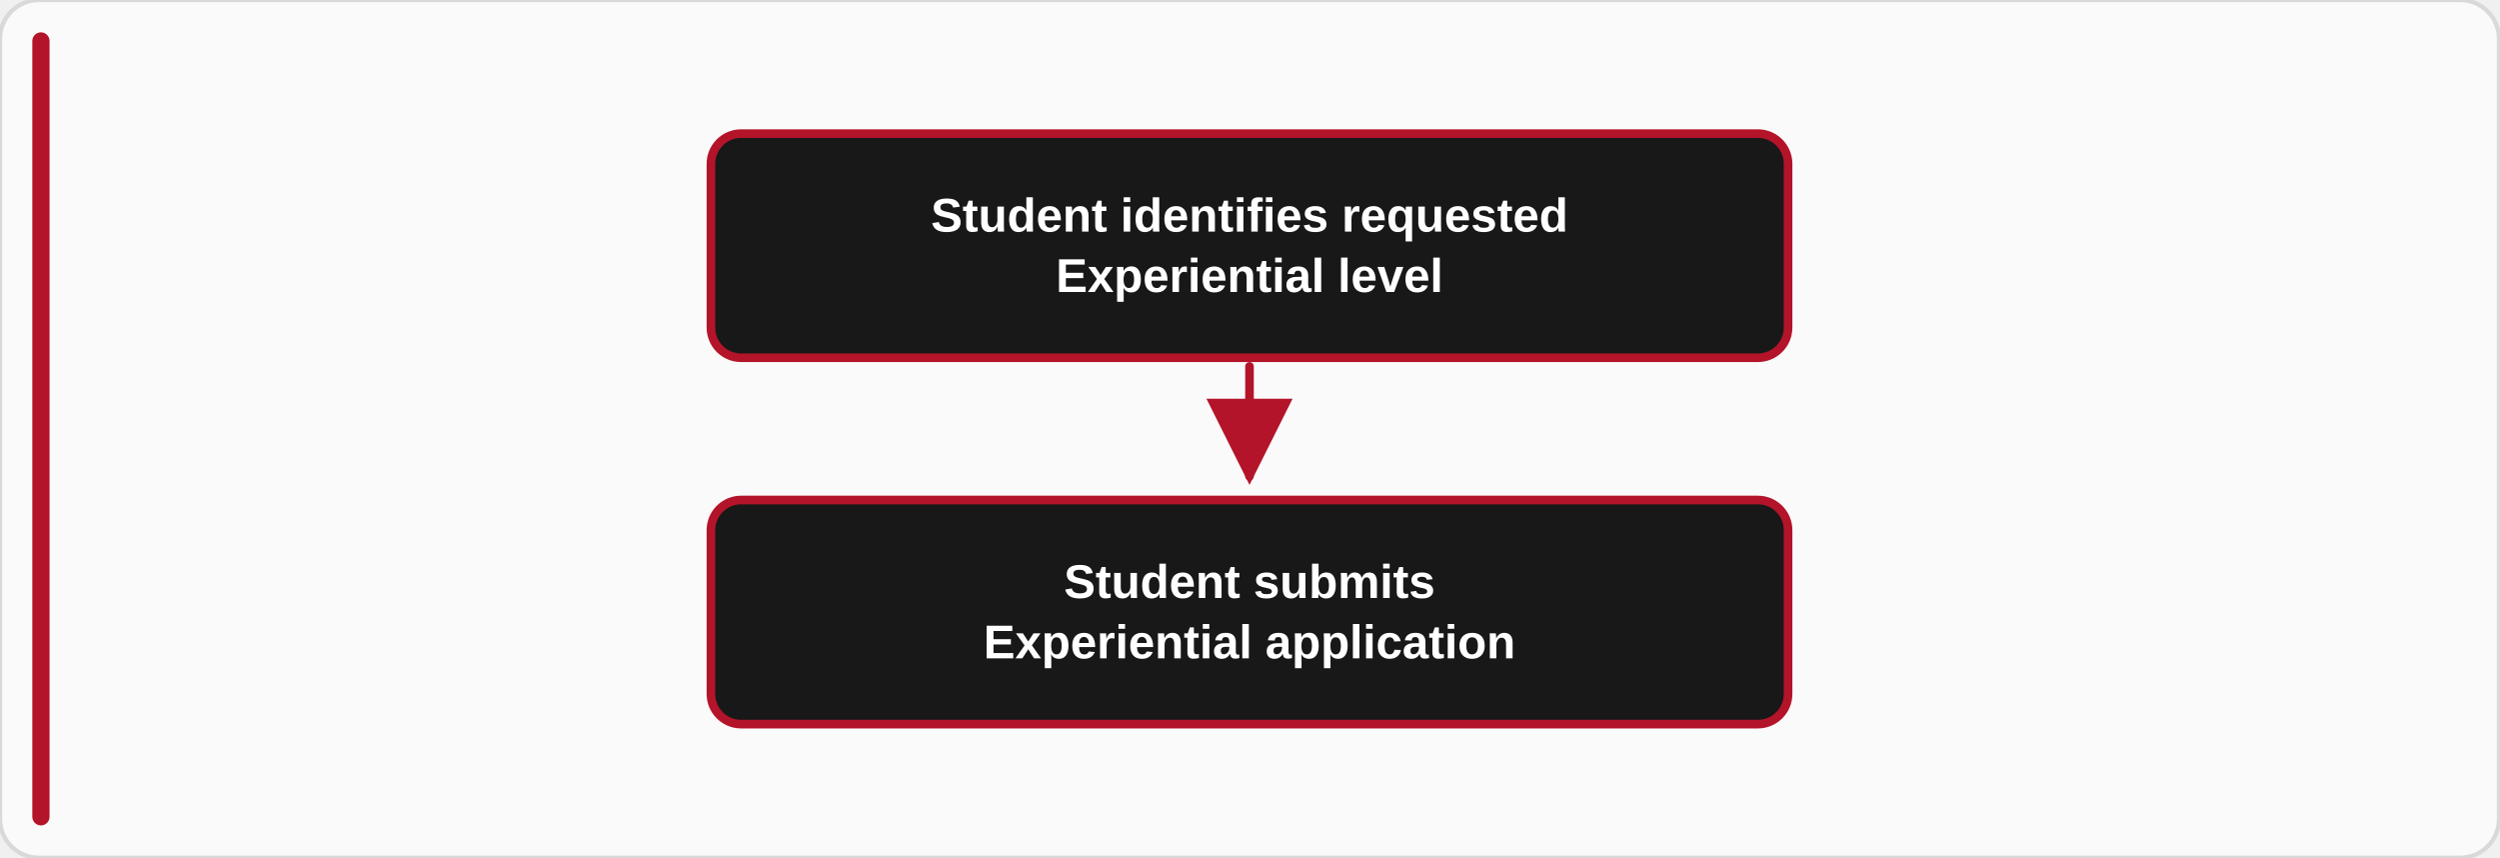
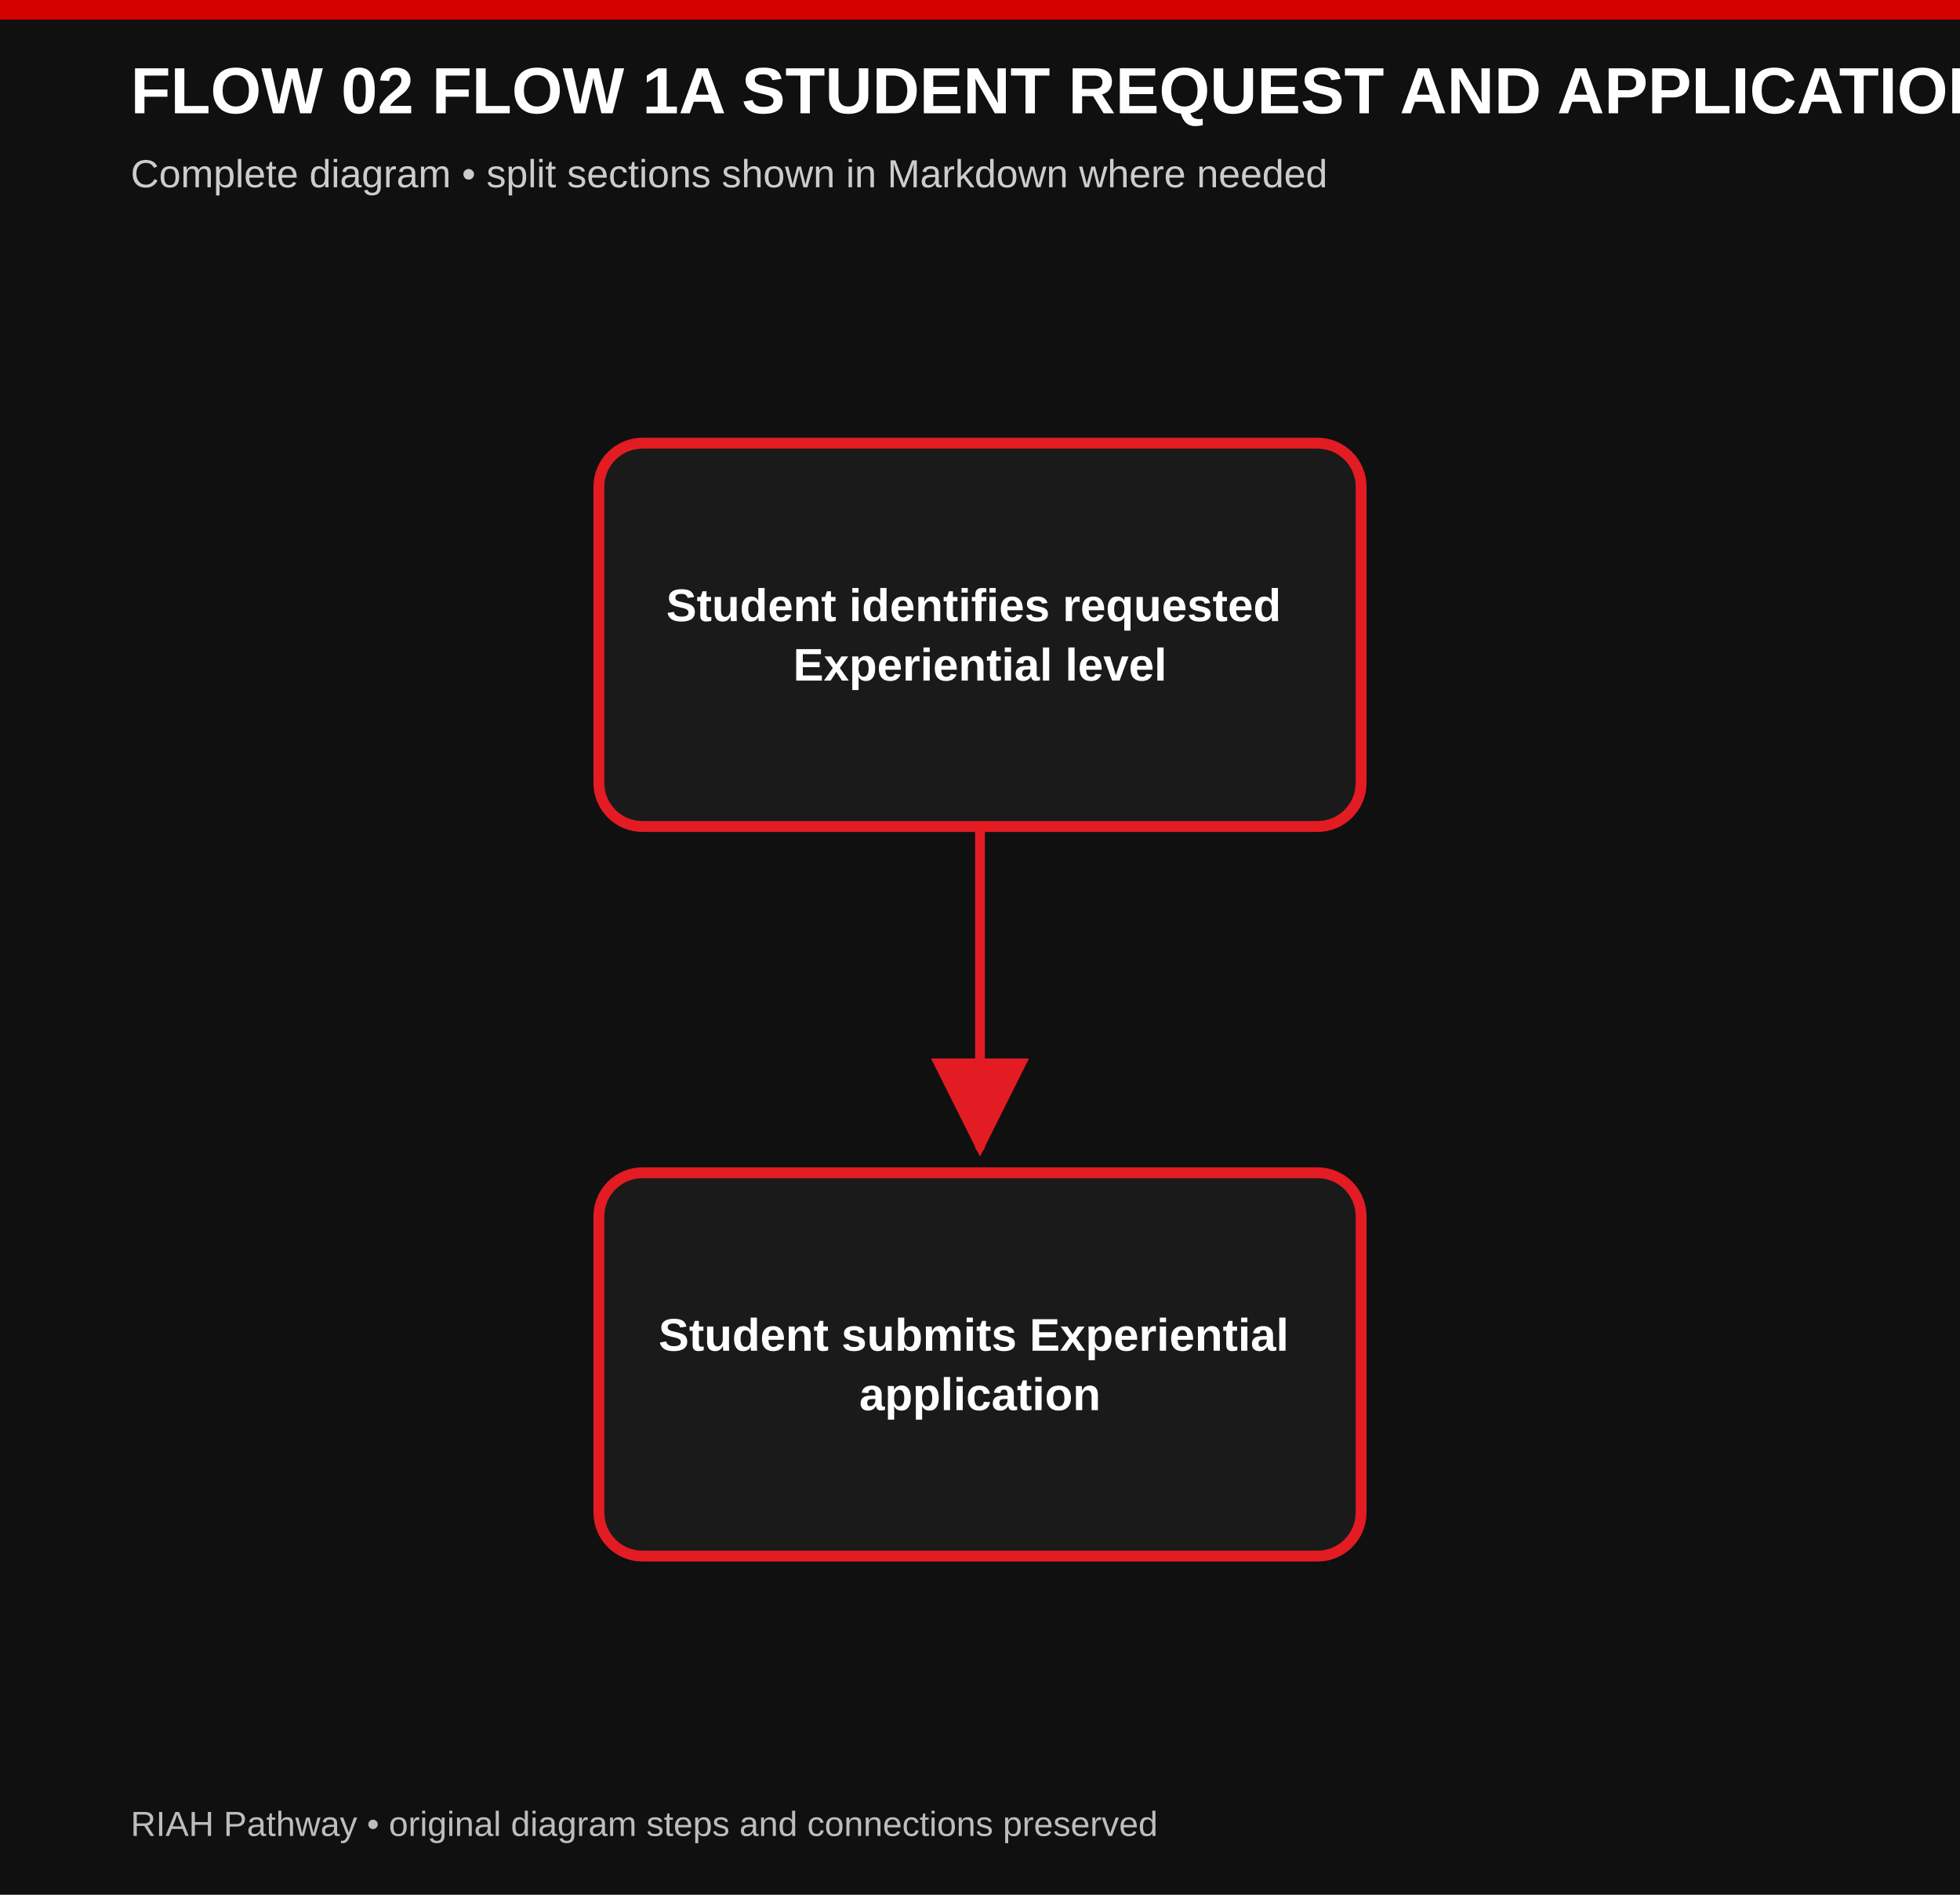
- <svg xmlns="http://www.w3.org/2000/svg" width="1160" height="398" viewBox="0 0 1160 398" role="img" aria-label="Flow 1A — Student Request and Application">
+ <svg xmlns="http://www.w3.org/2000/svg" width="900" height="870" viewBox="0 0 900 870" role="img" aria-label="FLOW 02 FLOW 1A STUDENT REQUEST AND APPLICATION">
  <defs>
-     <marker id="ah" markerWidth="12" markerHeight="12" refX="10" refY="6" orient="auto">
-       <path d="M1,1 L11,6 L1,11 Z" fill="#B4142A" />
+     <marker id="arrow" markerWidth="10" markerHeight="10" refX="9" refY="5" orient="auto">
+       <path d="M0,0 L10,5 L0,10 Z" fill="#E31B23" />
    </marker>
  </defs>
-   <rect width="1160" height="398" fill="#FAFAFA" stroke="#D9D9D9" stroke-width="2" rx="18" />
-   <rect x="15" y="15" width="8" height="368" rx="4" fill="#B4142A" />
-   <path d="M580 170 C580 194, 580 197, 580 221" fill="none" stroke="#B4142A" stroke-width="4" stroke-linecap="round" marker-end="url(#ah)" />
-   <rect x="330" y="62" width="500" height="104" rx="14" fill="#181818" stroke="#B4142A" stroke-width="4" />
-   <text x="580" y="107.48" font-family="Arial, Helvetica, sans-serif" font-weight="600" font-size="22" text-anchor="middle" fill="white">Student identifies requested</text>
-   <text x="580" y="135.48" font-family="Arial, Helvetica, sans-serif" font-weight="600" font-size="22" text-anchor="middle" fill="white">Experiential level</text>
-   <rect x="330" y="232" width="500" height="104" rx="14" fill="#181818" stroke="#B4142A" stroke-width="4" />
-   <text x="580" y="277.48" font-family="Arial, Helvetica, sans-serif" font-weight="600" font-size="22" text-anchor="middle" fill="white">Student submits</text>
-   <text x="580" y="305.48" font-family="Arial, Helvetica, sans-serif" font-weight="600" font-size="22" text-anchor="middle" fill="white">Experiential application</text>
+   <rect width="900" height="870" fill="#101010" />
+   <rect width="900" height="9" fill="#D40000" />
+   <text x="60" y="52" fill="#FFFFFF" font-family="Arial,DejaVu Sans,sans-serif" font-size="30" font-weight="700">FLOW 02 FLOW 1A STUDENT REQUEST AND APPLICATION</text>
+   <text x="60" y="86" fill="#CCCCCC" font-family="Arial,DejaVu Sans,sans-serif" font-size="18">Complete diagram • split sections shown in Markdown where needed</text>
+   <path d="M450,379.5 L450,453 L450,453 L450,526.5" stroke="#E31B23" stroke-width="4.5" fill="none" stroke-linecap="round" stroke-linejoin="round" marker-end="url(#arrow)" />
+   <rect x="275" y="203.5" width="350" height="176" rx="20" fill="#1A1A1A" stroke="#E31B23" stroke-width="5" />
+   <text x="450" y="285.2" font-family="Arial,DejaVu Sans,sans-serif" fill="#FFFFFF" font-size="21" font-weight="700" text-anchor="middle">
+     <tspan x="450" dy="0">Student identifies requested</tspan>
+     <tspan x="450" dy="27.3">Experiential level</tspan>
+   </text>
+   <rect x="275" y="538.5" width="350" height="176" rx="20" fill="#1A1A1A" stroke="#E31B23" stroke-width="5" />
+   <text x="450" y="620.2" font-family="Arial,DejaVu Sans,sans-serif" fill="#FFFFFF" font-size="21" font-weight="700" text-anchor="middle">
+     <tspan x="450" dy="0">Student submits Experiential</tspan>
+     <tspan x="450" dy="27.3">application</tspan>
+   </text>
+   <text x="60" y="843" fill="#BDBDBD" font-family="Arial,DejaVu Sans,sans-serif" font-size="16">RIAH Pathway • original diagram steps and connections preserved</text>
</svg>
